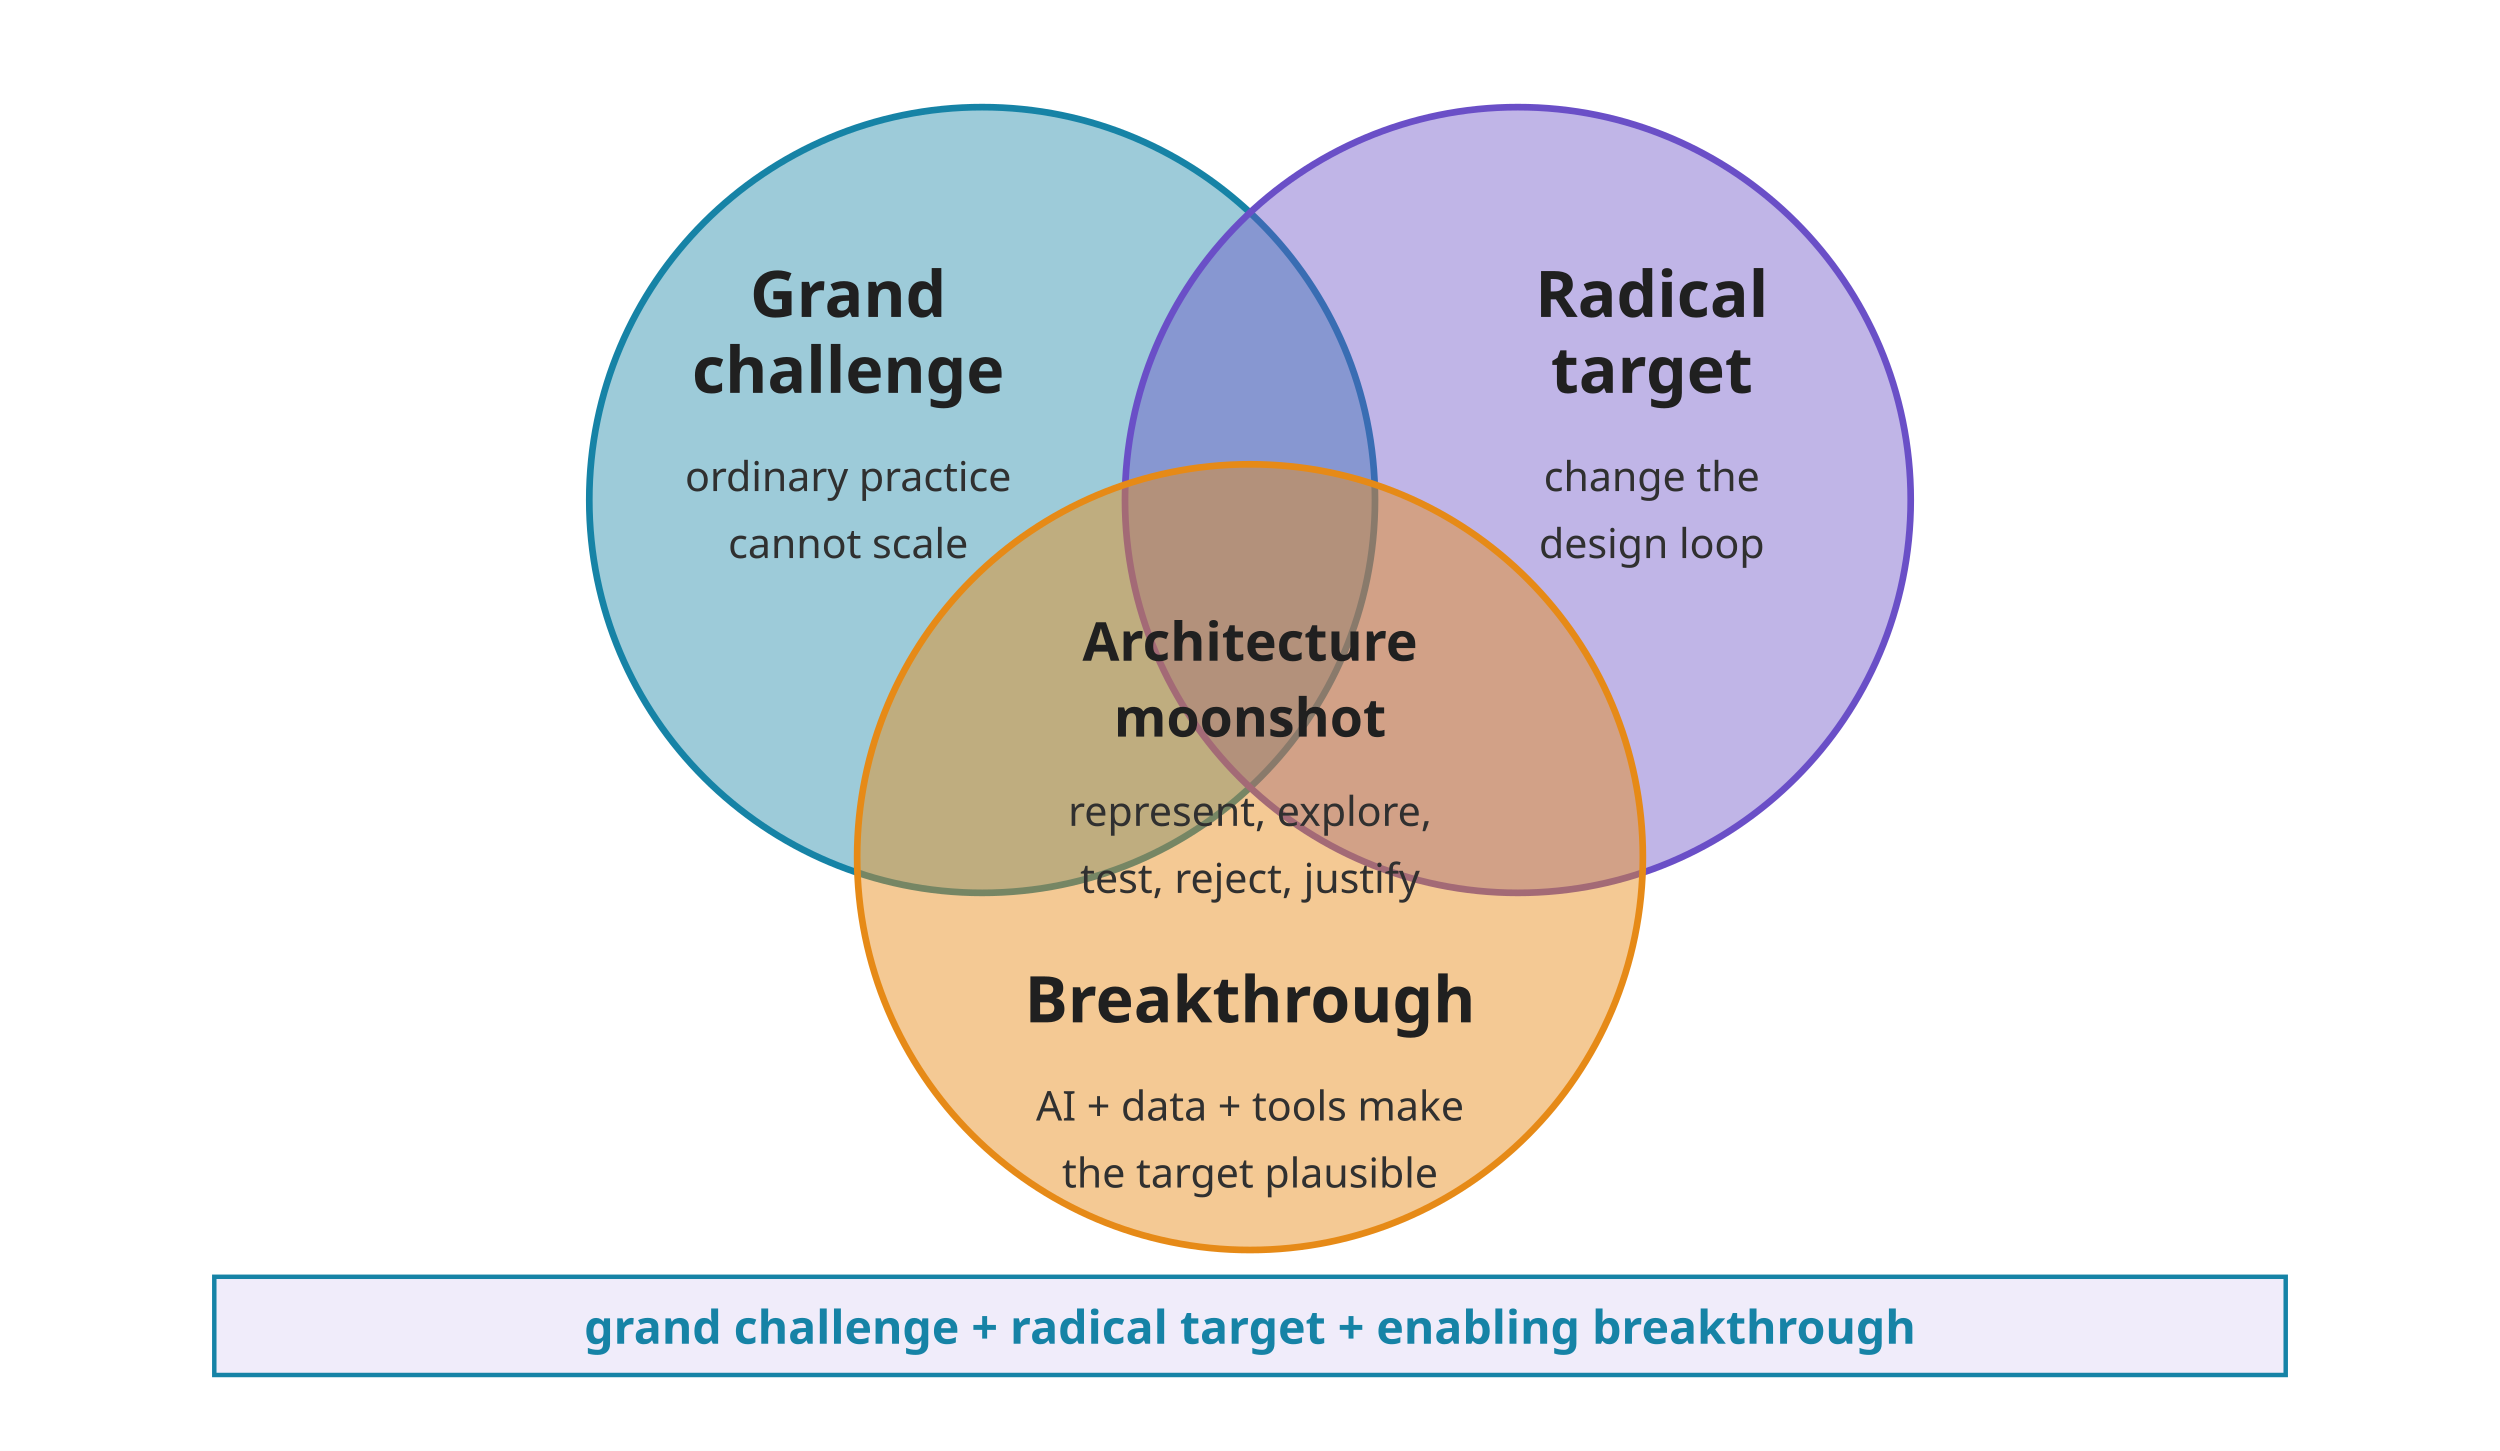
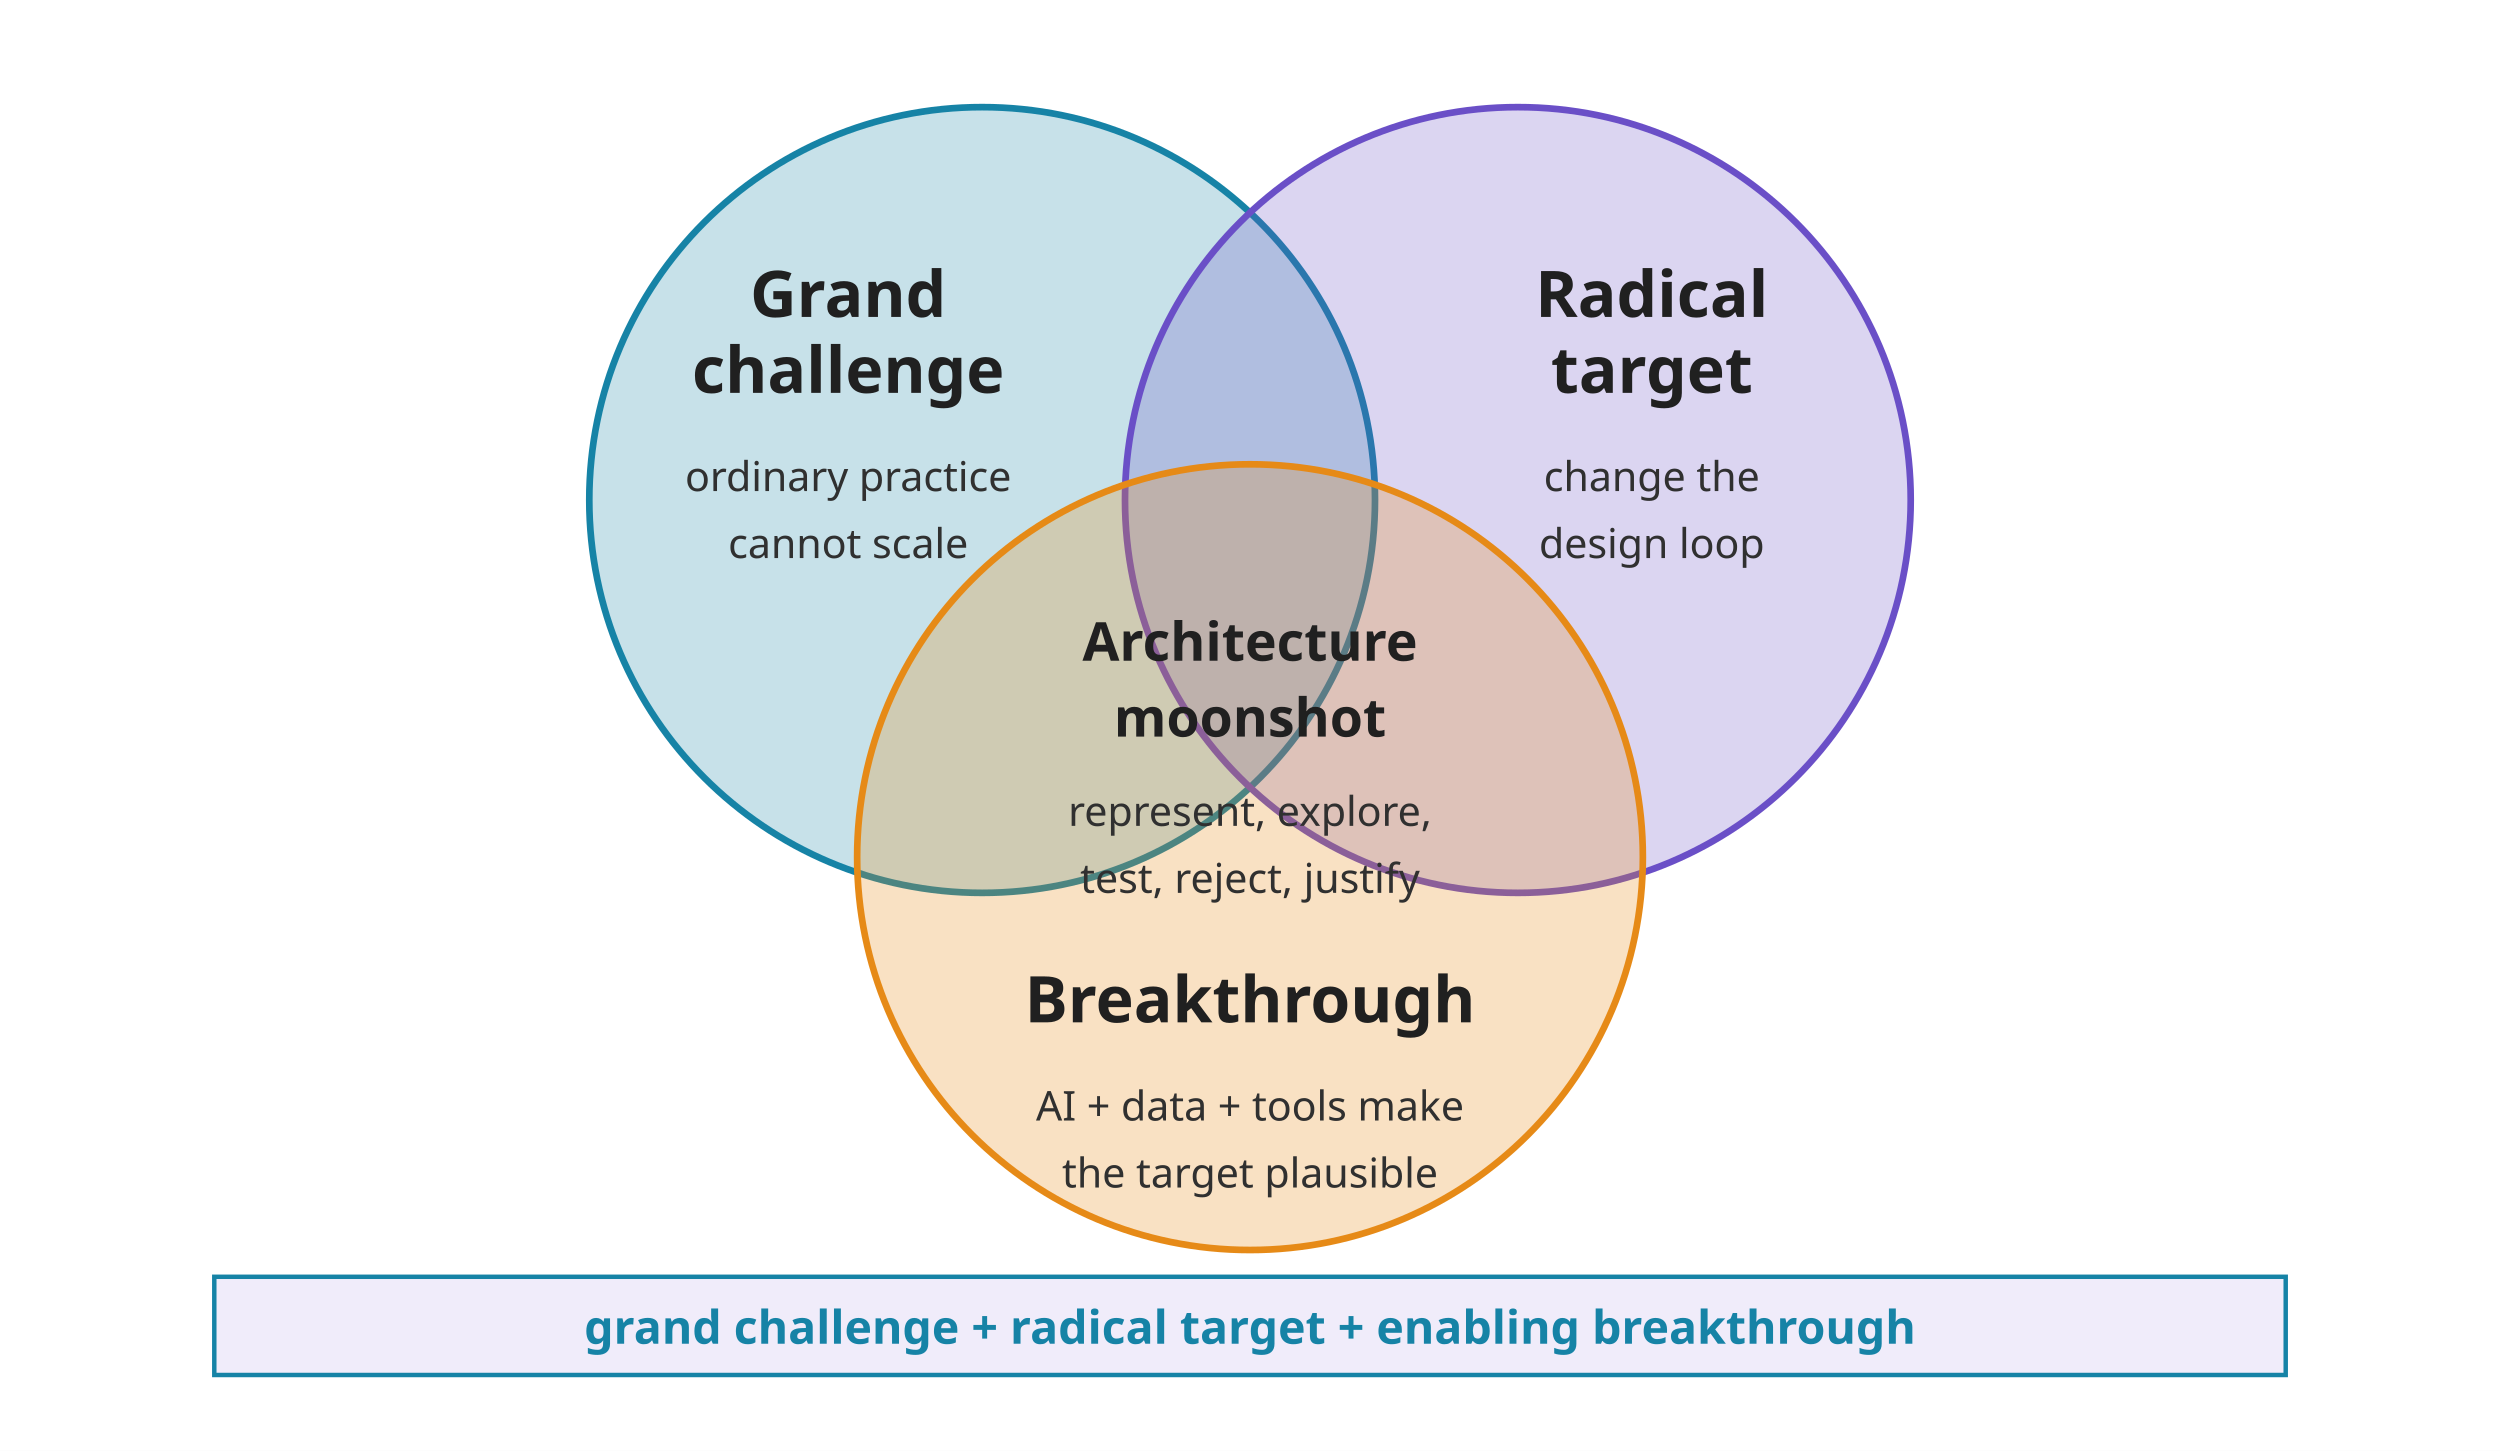
<svg xmlns="http://www.w3.org/2000/svg" viewBox="80 20 560 325" role="img">
  <defs>
    <style>
      .font { font-family: sans-serif; }
      .label { font-size: 14.4px; font-weight: 700; fill: #202020; }
      .small { font-size: 9.2px; fill: #303030; }
      .center { font-size: 12px; font-weight: 700; fill: #202020; }
      .note { font-size: 10.4px; font-weight: 700; fill: #1683A6; }
    </style>
  </defs>
  <rect x="80" y="20" width="560" height="325" fill="#FFFFFF" />
-   <circle cx="300" cy="132" r="88" fill="#1683A6" fill-opacity="0.42" stroke="#1683A6" stroke-width="1.5" />
-   <circle cx="420" cy="132" r="88" fill="#6A4FC7" fill-opacity="0.42" stroke="#6A4FC7" stroke-width="1.5" />
-   <circle cx="360" cy="212" r="88" fill="#E68A17" fill-opacity="0.46" stroke="#E68A17" stroke-width="1.5" />
+   <circle cx="300" cy="132" r="88" fill="#1683A6" fill-opacity="0.24" stroke="#1683A6" stroke-width="1.5" />
+   <circle cx="420" cy="132" r="88" fill="#6A4FC7" fill-opacity="0.24" stroke="#6A4FC7" stroke-width="1.5" />
+   <circle cx="360" cy="212" r="88" fill="#E68A17" fill-opacity="0.26" stroke="#E68A17" stroke-width="1.5" />
  <g class="font">
    <text class="label" x="270" y="91" text-anchor="middle" style="white-space: pre;">Grand</text>
    <text class="label" x="270" y="108" text-anchor="middle" style="white-space: pre;">challenge</text>
    <text class="small" x="270" y="130" text-anchor="middle" style="white-space: pre;">ordinary practice</text>
    <text class="small" x="270" y="145" text-anchor="middle" style="white-space: pre;">cannot scale</text>
    <text class="label" x="450" y="91" text-anchor="middle" style="white-space: pre;">Radical</text>
    <text class="label" x="450" y="108" text-anchor="middle" style="white-space: pre;">target</text>
    <text class="small" x="450" y="130" text-anchor="middle" style="white-space: pre;">change the</text>
    <text class="small" x="450" y="145" text-anchor="middle" style="white-space: pre;">design loop</text>
    <text class="label" x="360" y="249" text-anchor="middle" style="white-space: pre;">Breakthrough</text>
    <text class="small" x="360" y="271" text-anchor="middle" style="white-space: pre;">AI + data + tools make</text>
    <text class="small" x="360" y="286" text-anchor="middle" style="white-space: pre;">the target plausible</text>
    <text class="center" x="360" y="168" text-anchor="middle" style="white-space: pre;">Architecture</text>
    <text class="center" x="360" y="185" text-anchor="middle" style="white-space: pre;">moonshot</text>
    <text class="small" x="360" y="205" text-anchor="middle" style="white-space: pre;">represent, explore,</text>
    <text class="small" x="360" y="220" text-anchor="middle" style="white-space: pre;">test, reject, justify</text>
  </g>
  <rect x="128" y="306" width="464" height="22" fill="#F0ECFA" stroke="#1683A6" stroke-width="1" />
  <text class="font note" x="360" y="321" text-anchor="middle" style="white-space: pre;">grand challenge + radical target + enabling breakthrough</text>
</svg>
